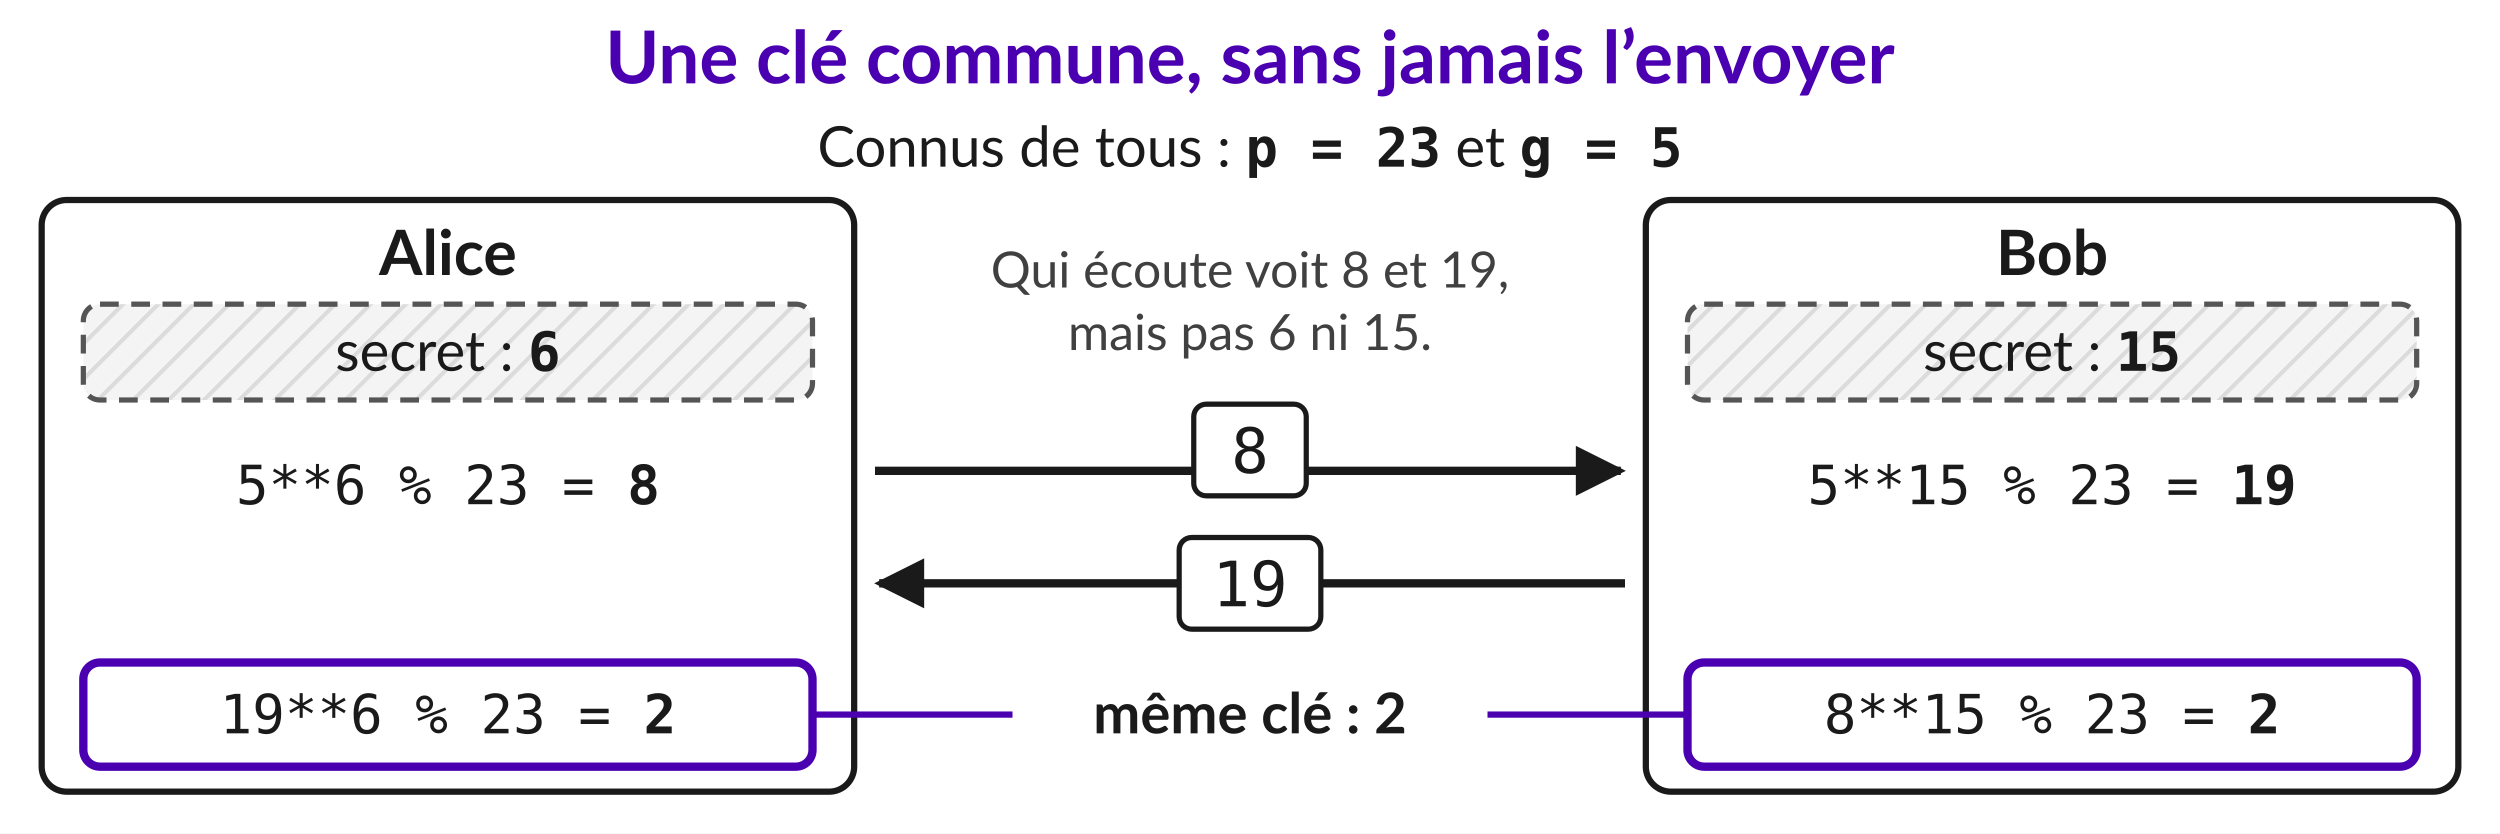
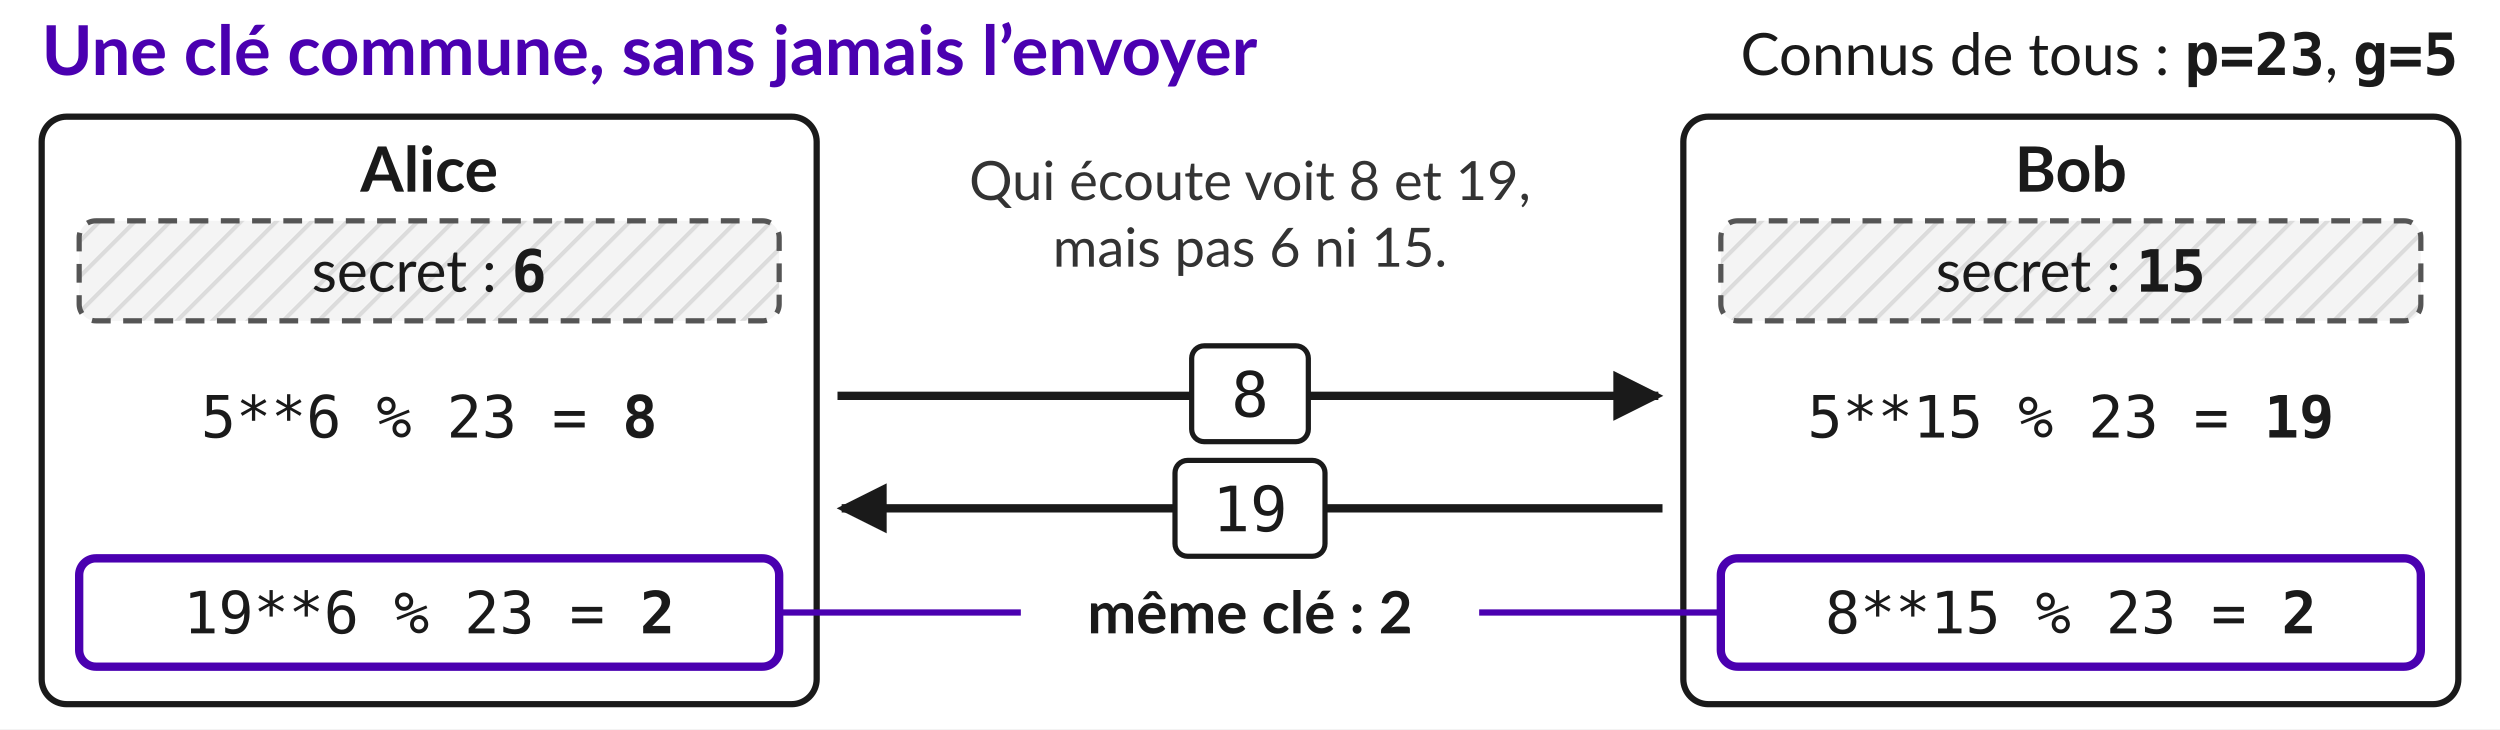
- <svg xmlns="http://www.w3.org/2000/svg" width="1200" height="400" viewBox="0 0 1200 400" lang="fr">
+ <svg xmlns="http://www.w3.org/2000/svg" width="1200" height="350" viewBox="0 0 1200 350" lang="fr">
  <style>
    @font-face { font-family: 'Lato'; font-weight: 400; src: url('../../assets/fonts/lato-latin-400-normal.woff2') format('woff2'); }
    @font-face { font-family: 'Lato'; font-weight: 700; src: url('../../assets/fonts/lato-latin-700-normal.woff2') format('woff2'); }
    @font-face { font-family: 'Fira Code'; font-weight: 400; src: url('../../assets/fonts/fira-code-latin-400-normal.woff2') format('woff2'); }
    @font-face { font-family: 'Fira Code'; font-weight: 500; src: url('../../assets/fonts/fira-code-latin-500-normal.woff2') format('woff2'); }
    text { font-family: 'Lato', sans-serif; fill: #1a1a1a; }
-     .code { font-family: 'Fira Code', monospace; font-variant-ligatures: none; font-size: 26px; }
-     .titre { font-size: 35px; font-weight: 700; fill: #4a00b0; }
-     .public { font-size: 27px; }
+     .code { font-family: 'Fira Code', monospace; font-variant-ligatures: none; font-size: 28px; }
+     .titre { font-size: 33px; font-weight: 700; fill: #4a00b0; }
+     .public { font-size: 28px; }
    .nom { font-size: 30px; font-weight: 700; }
-     .petit { font-size: 24px; fill: #404040; }
+     .petit { font-size: 26px; fill: #333; }
    .gras { font-weight: 700; }
    .valeur { font-family: 'Fira Code', monospace; font-size: 30px; font-weight: 500; }
  </style>
  <defs>
    <pattern id="hachures" width="12" height="12" patternUnits="userSpaceOnUse" patternTransform="rotate(45)">
      <rect width="12" height="12" fill="#f4f4f4" />
      <line x1="0" y1="0" x2="0" y2="12" stroke="#dcdcdc" stroke-width="4" />
    </pattern>
    <marker id="fleche" viewBox="0 0 10 10" refX="9" refY="5" markerWidth="6" markerHeight="6" orient="auto">
      <path d="M0 0 L10 5 L0 10 Z" fill="#1a1a1a" />
    </marker>
  </defs>
-   <rect width="1200" height="400" fill="#fff" />
-   <text class="titre" x="600" y="40" text-anchor="middle">Une clé commune, sans jamais l’envoyer</text>
-   <text class="public" x="600" y="80" text-anchor="middle">Connus de tous : <tspan class="code gras">p = 23</tspan> et <tspan class="code gras">g = 5</tspan>
+   <rect width="1200" height="350" fill="#fff" />
+   <text class="titre" x="20" y="36">Une clé commune, sans jamais l’envoyer</text>
+   <text class="public" x="1180" y="36" text-anchor="end">Connus de tous : <tspan class="code gras">p=23</tspan>, <tspan class="code gras">g=5</tspan>
  </text>
-   <rect x="20" y="96" width="390" height="284" rx="12" fill="#fff" stroke="#1a1a1a" stroke-width="3" />
-   <text class="nom" x="215" y="132" text-anchor="middle">Alice</text>
-   <rect x="40" y="146" width="350" height="46" rx="8" fill="url(#hachures)" stroke="#555" stroke-width="2.5" stroke-dasharray="9 6" />
-   <text class="public" x="215" y="178" text-anchor="middle">secret : <tspan class="code gras">6</tspan>
+   <rect x="20" y="56" width="372" height="282" rx="12" fill="#fff" stroke="#1a1a1a" stroke-width="3" />
+   <text class="nom" x="206" y="92" text-anchor="middle">Alice</text>
+   <rect x="38" y="106" width="336" height="48" rx="8" fill="url(#hachures)" stroke="#555" stroke-width="2.5" stroke-dasharray="9 6" />
+   <text class="public" x="206" y="140" text-anchor="middle">secret : <tspan class="code gras">6</tspan>
  </text>
-   <text class="code" x="215" y="242" text-anchor="middle">5**6 % 23 = <tspan class="gras">8</tspan>
+   <text class="code" x="206" y="210" text-anchor="middle">5**6 % 23 = <tspan class="gras">8</tspan>
  </text>
-   <rect x="40" y="318" width="350" height="50" rx="8" fill="#fff" stroke="#4a00b0" stroke-width="4" />
-   <text class="code" x="215" y="352" text-anchor="middle">19**6 % 23 = <tspan class="gras">2</tspan>
+   <rect x="38" y="268" width="336" height="52" rx="8" fill="#fff" stroke="#4a00b0" stroke-width="4" />
+   <text class="code" x="206" y="304" text-anchor="middle">19**6 % 23 = <tspan class="gras">2</tspan>
  </text>
-   <rect x="790" y="96" width="390" height="284" rx="12" fill="#fff" stroke="#1a1a1a" stroke-width="3" />
-   <text class="nom" x="985" y="132" text-anchor="middle">Bob</text>
-   <rect x="810" y="146" width="350" height="46" rx="8" fill="url(#hachures)" stroke="#555" stroke-width="2.5" stroke-dasharray="9 6" />
-   <text class="public" x="985" y="178" text-anchor="middle">secret : <tspan class="code gras">15</tspan>
+   <rect x="808" y="56" width="372" height="282" rx="12" fill="#fff" stroke="#1a1a1a" stroke-width="3" />
+   <text class="nom" x="994" y="92" text-anchor="middle">Bob</text>
+   <rect x="826" y="106" width="336" height="48" rx="8" fill="url(#hachures)" stroke="#555" stroke-width="2.5" stroke-dasharray="9 6" />
+   <text class="public" x="994" y="140" text-anchor="middle">secret : <tspan class="code gras">15</tspan>
  </text>
-   <text class="code" x="985" y="242" text-anchor="middle">5**15 % 23 = <tspan class="gras">19</tspan>
+   <text class="code" x="994" y="210" text-anchor="middle">5**15 % 23 = <tspan class="gras">19</tspan>
  </text>
-   <rect x="810" y="318" width="350" height="50" rx="8" fill="#fff" stroke="#4a00b0" stroke-width="4" />
-   <text class="code" x="985" y="352" text-anchor="middle">8**15 % 23 = <tspan class="gras">2</tspan>
+   <rect x="826" y="268" width="336" height="52" rx="8" fill="#fff" stroke="#4a00b0" stroke-width="4" />
+   <text class="code" x="994" y="304" text-anchor="middle">8**15 % 23 = <tspan class="gras">2</tspan>
  </text>
-   <text class="petit" x="600" y="138" text-anchor="middle">Qui écoute voit 8 et 19,</text>
-   <text class="petit" x="600" y="168" text-anchor="middle">mais pas 6 ni 15.</text>
-   <line x1="420" y1="226" x2="778" y2="226" stroke="#1a1a1a" stroke-width="4" marker-end="url(#fleche)" />
-   <rect x="573" y="194" width="54" height="44" rx="6" fill="#fff" stroke="#1a1a1a" stroke-width="2.5" />
-   <text class="valeur" x="600" y="227" text-anchor="middle">8</text>
-   <line x1="780" y1="280" x2="422" y2="280" stroke="#1a1a1a" stroke-width="4" marker-end="url(#fleche)" />
-   <rect x="566" y="258" width="68" height="44" rx="6" fill="#fff" stroke="#1a1a1a" stroke-width="2.5" />
-   <text class="valeur" x="600" y="291" text-anchor="middle">19</text>
-   <text class="public gras" x="600" y="352" text-anchor="middle">même clé : 2</text>
-   <line x1="390" y1="343" x2="486" y2="343" stroke="#4a00b0" stroke-width="3" />
-   <line x1="714" y1="343" x2="810" y2="343" stroke="#4a00b0" stroke-width="3" />
+   <text class="petit" x="600" y="96" text-anchor="middle">Qui écoute voit 8 et 19,</text>
+   <text class="petit" x="600" y="128" text-anchor="middle">mais pas 6 ni 15.</text>
+   <line x1="402" y1="190" x2="796" y2="190" stroke="#1a1a1a" stroke-width="4" marker-end="url(#fleche)" />
+   <rect x="572" y="166" width="56" height="46" rx="6" fill="#fff" stroke="#1a1a1a" stroke-width="2.5" />
+   <text class="valeur" x="600" y="200" text-anchor="middle">8</text>
+   <line x1="798" y1="244" x2="404" y2="244" stroke="#1a1a1a" stroke-width="4" marker-end="url(#fleche)" />
+   <rect x="564" y="221" width="72" height="46" rx="6" fill="#fff" stroke="#1a1a1a" stroke-width="2.5" />
+   <text class="valeur" x="600" y="255" text-anchor="middle">19</text>
+   <text class="public gras" x="600" y="304" text-anchor="middle">même clé : 2</text>
+   <line x1="374" y1="294" x2="490" y2="294" stroke="#4a00b0" stroke-width="3" />
+   <line x1="710" y1="294" x2="826" y2="294" stroke="#4a00b0" stroke-width="3" />
</svg>
